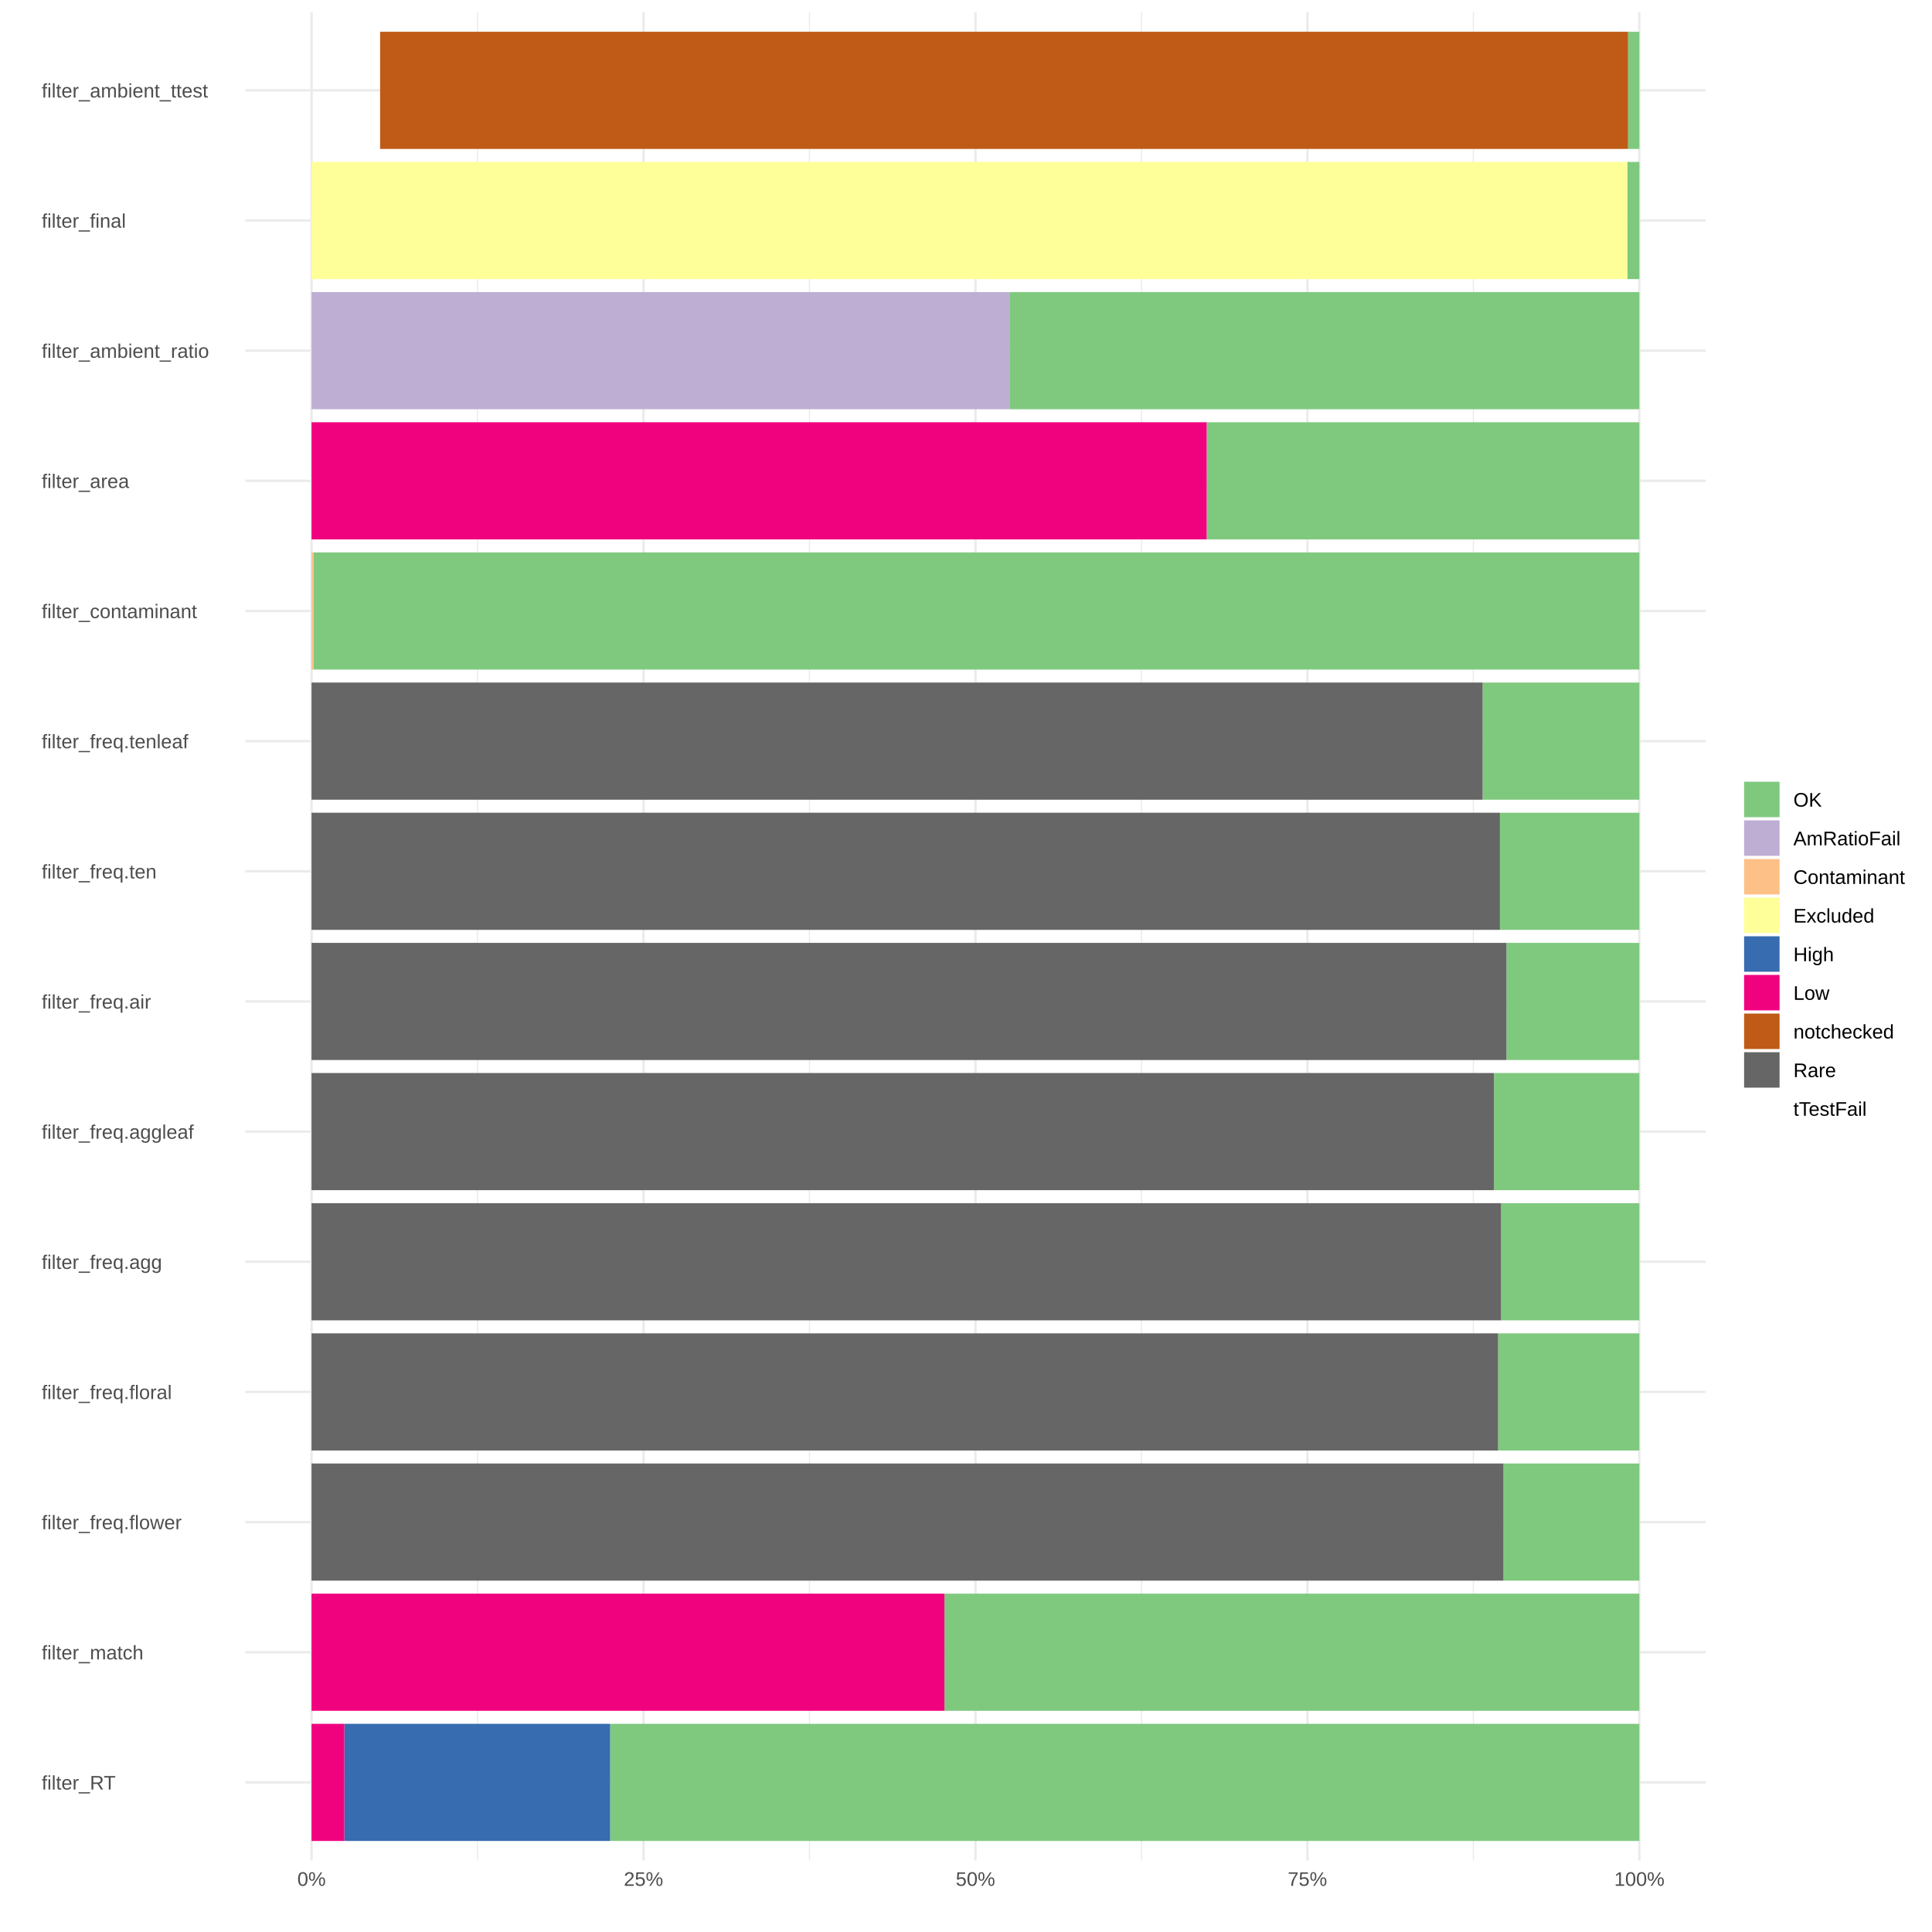
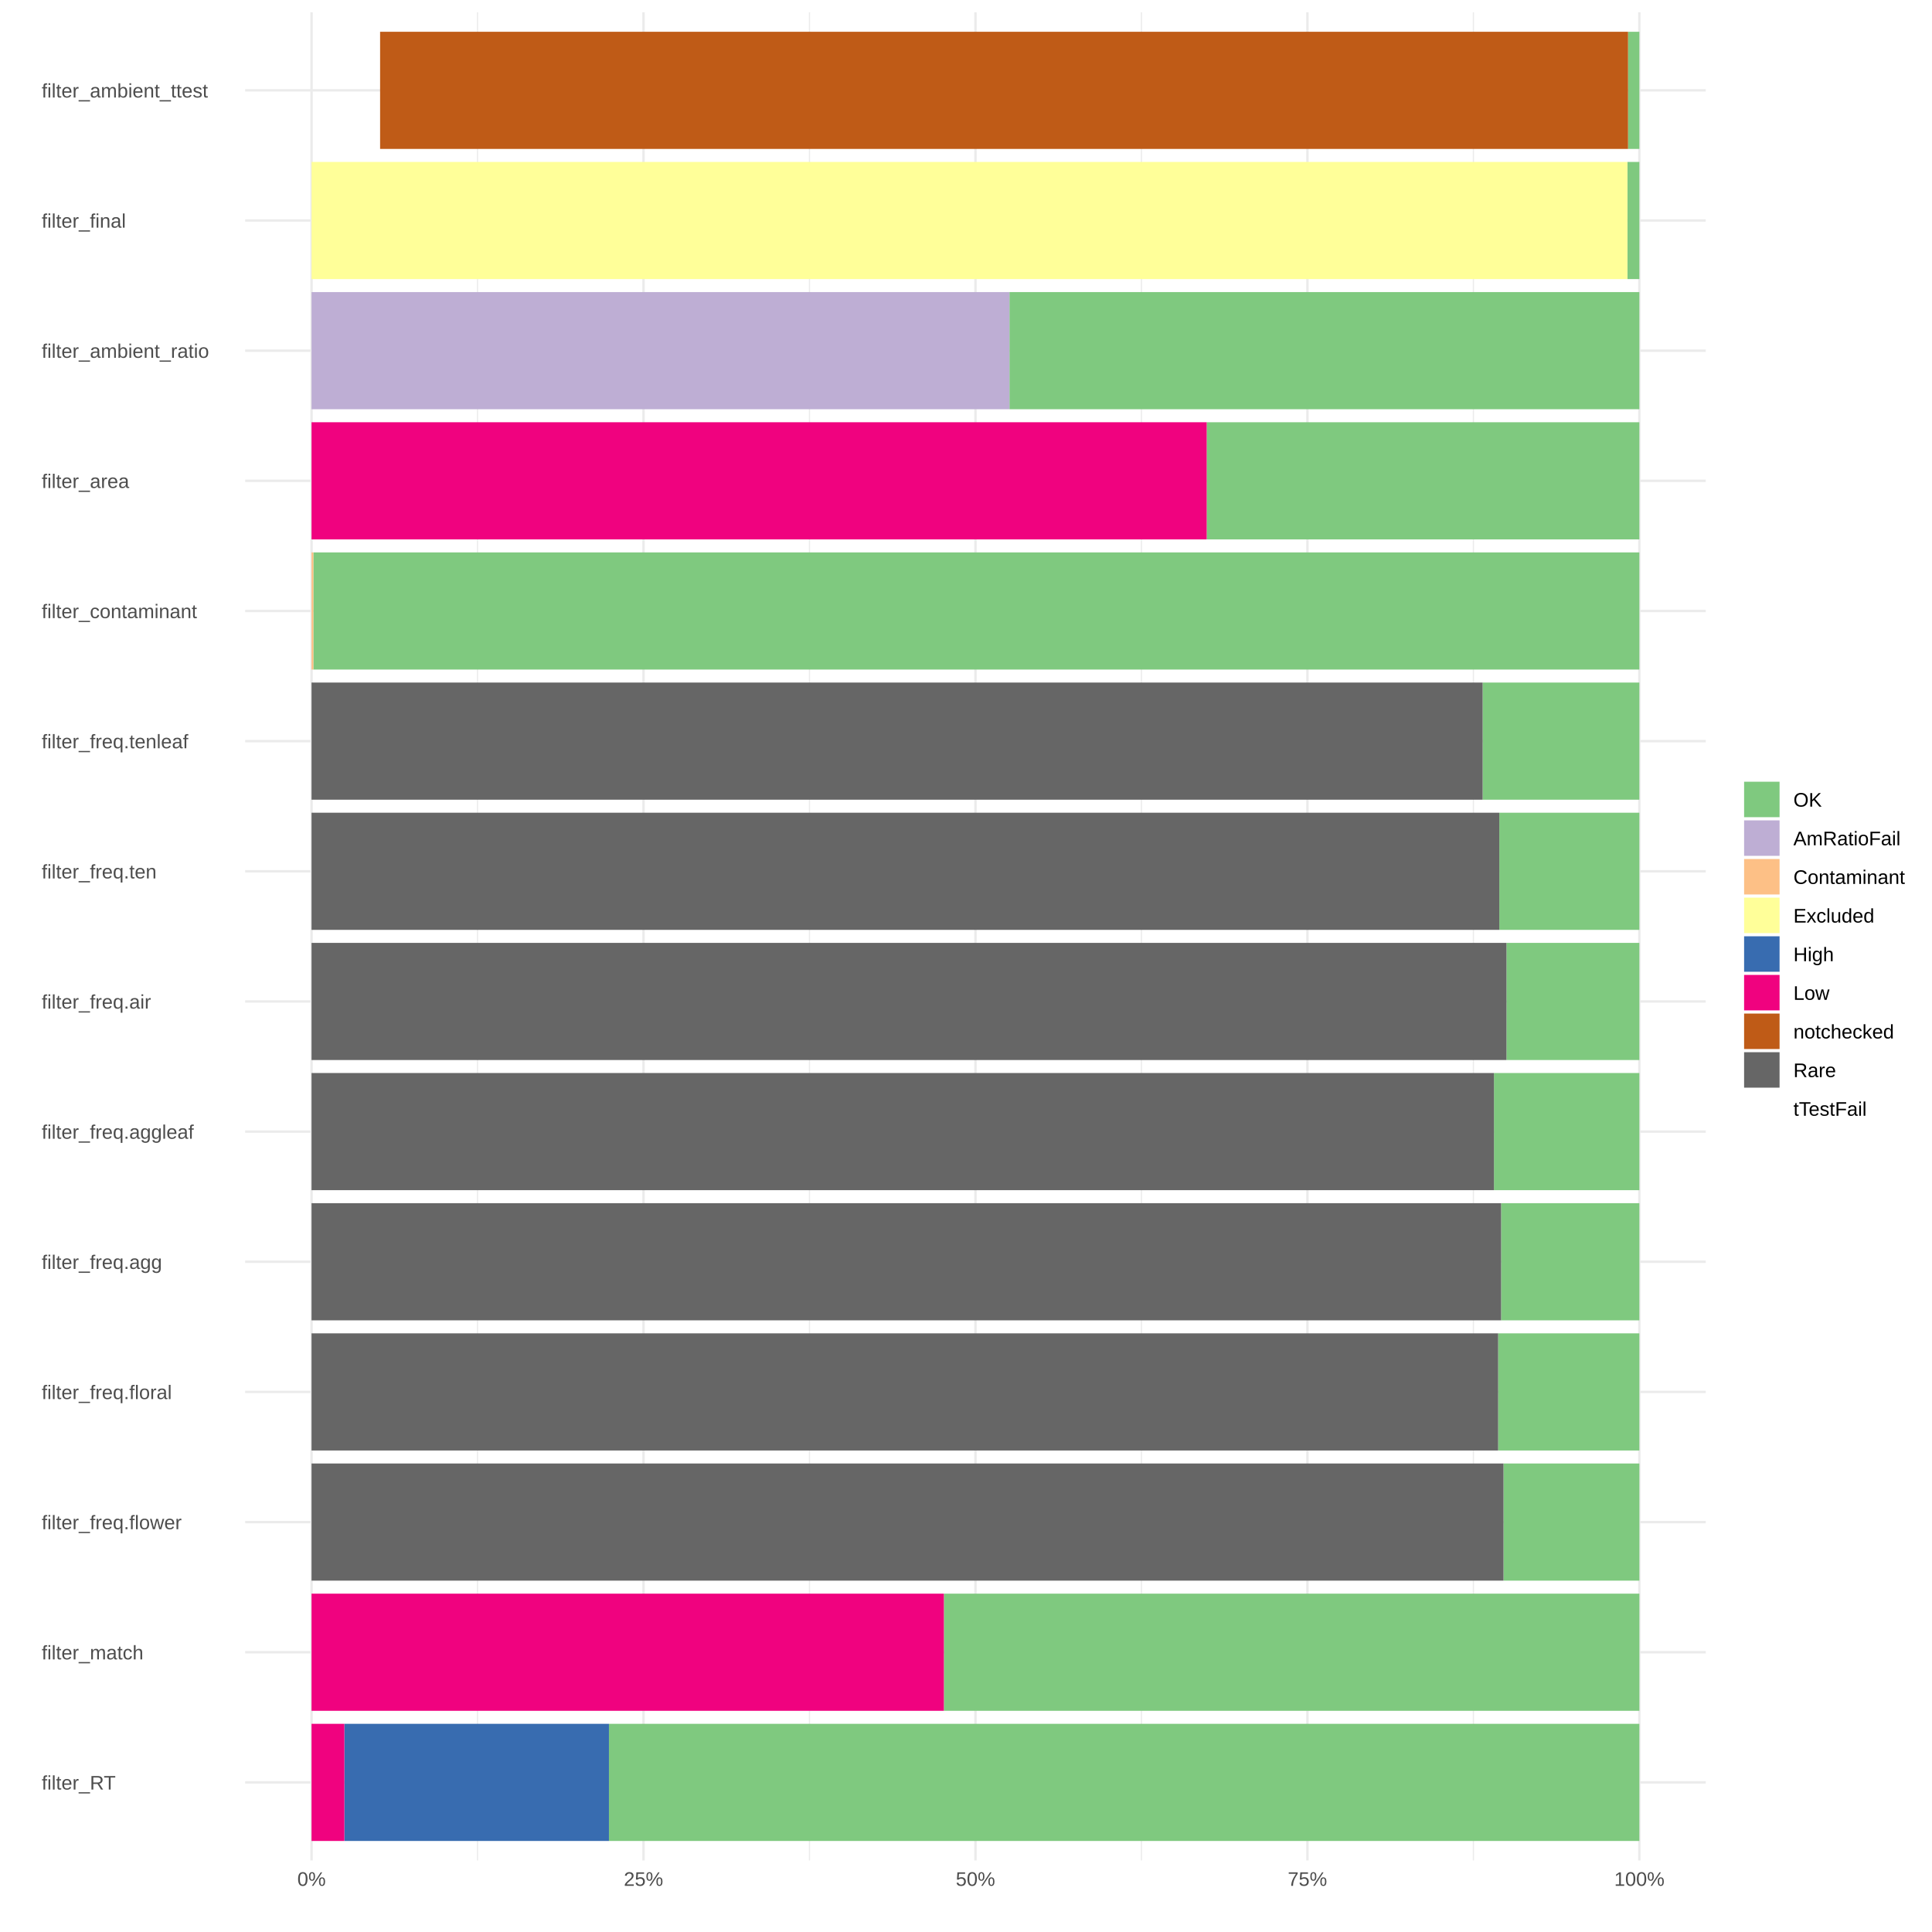
<svg xmlns="http://www.w3.org/2000/svg" class="svglite" width="864.00pt" height="864.00pt" viewBox="0 0 864.00 864.00">
  <defs>
    <style type="text/css">
    .svglite line, .svglite polyline, .svglite polygon, .svglite path, .svglite rect, .svglite circle {
      fill: none;
      stroke: #000000;
      stroke-linecap: round;
      stroke-linejoin: round;
      stroke-miterlimit: 10.00;
    }
    .svglite text {
      white-space: pre;
    }
  </style>
  </defs>
  <rect width="100%" height="100%" style="stroke: none; fill: #FFFFFF;" />
  <defs>
    <clipPath id="cpMC4wMHw4NjQuMDB8MC4wMHw4NjQuMDA=">
      <rect x="0.00" y="0.00" width="864.00" height="864.00" />
    </clipPath>
  </defs>
  <g clip-path="url(#cpMC4wMHw4NjQuMDB8MC4wMHw4NjQuMDA=)">
</g>
  <defs>
    <clipPath id="cpMTA5LjY0fDc2Mi44Mnw1LjQ4fDgzMi4wMQ==">
      <rect x="109.64" y="5.48" width="653.18" height="826.53" />
    </clipPath>
  </defs>
  <g clip-path="url(#cpMTA5LjY0fDc2Mi44Mnw1LjQ4fDgzMi4wMQ==)">
    <polyline points="213.55,832.01 213.55,5.48 " style="stroke-width: 0.53; stroke: #EBEBEB; stroke-linecap: butt;" />
    <polyline points="362.01,832.01 362.01,5.48 " style="stroke-width: 0.53; stroke: #EBEBEB; stroke-linecap: butt;" />
    <polyline points="510.46,832.01 510.46,5.48 " style="stroke-width: 0.53; stroke: #EBEBEB; stroke-linecap: butt;" />
    <polyline points="658.91,832.01 658.91,5.48 " style="stroke-width: 0.53; stroke: #EBEBEB; stroke-linecap: butt;" />
    <polyline points="109.64,797.09 762.82,797.09 " style="stroke-width: 1.07; stroke: #EBEBEB; stroke-linecap: butt;" />
    <polyline points="109.64,738.88 762.82,738.88 " style="stroke-width: 1.07; stroke: #EBEBEB; stroke-linecap: butt;" />
    <polyline points="109.64,680.68 762.82,680.68 " style="stroke-width: 1.07; stroke: #EBEBEB; stroke-linecap: butt;" />
    <polyline points="109.64,622.47 762.82,622.47 " style="stroke-width: 1.07; stroke: #EBEBEB; stroke-linecap: butt;" />
    <polyline points="109.64,564.26 762.82,564.26 " style="stroke-width: 1.07; stroke: #EBEBEB; stroke-linecap: butt;" />
    <polyline points="109.64,506.06 762.82,506.06 " style="stroke-width: 1.07; stroke: #EBEBEB; stroke-linecap: butt;" />
    <polyline points="109.64,447.85 762.82,447.85 " style="stroke-width: 1.07; stroke: #EBEBEB; stroke-linecap: butt;" />
    <polyline points="109.64,389.64 762.82,389.64 " style="stroke-width: 1.07; stroke: #EBEBEB; stroke-linecap: butt;" />
    <polyline points="109.64,331.44 762.82,331.44 " style="stroke-width: 1.07; stroke: #EBEBEB; stroke-linecap: butt;" />
    <polyline points="109.64,273.23 762.82,273.23 " style="stroke-width: 1.07; stroke: #EBEBEB; stroke-linecap: butt;" />
    <polyline points="109.64,215.02 762.82,215.02 " style="stroke-width: 1.07; stroke: #EBEBEB; stroke-linecap: butt;" />
    <polyline points="109.64,156.82 762.82,156.82 " style="stroke-width: 1.07; stroke: #EBEBEB; stroke-linecap: butt;" />
    <polyline points="109.64,98.61 762.82,98.61 " style="stroke-width: 1.07; stroke: #EBEBEB; stroke-linecap: butt;" />
    <polyline points="109.64,40.40 762.82,40.40 " style="stroke-width: 1.07; stroke: #EBEBEB; stroke-linecap: butt;" />
    <polyline points="139.33,832.01 139.33,5.48 " style="stroke-width: 1.07; stroke: #EBEBEB; stroke-linecap: butt;" />
    <polyline points="287.78,832.01 287.78,5.48 " style="stroke-width: 1.07; stroke: #EBEBEB; stroke-linecap: butt;" />
    <polyline points="436.23,832.01 436.23,5.48 " style="stroke-width: 1.07; stroke: #EBEBEB; stroke-linecap: butt;" />
    <polyline points="584.68,832.01 584.68,5.48 " style="stroke-width: 1.07; stroke: #EBEBEB; stroke-linecap: butt;" />
    <polyline points="733.13,832.01 733.13,5.48 " style="stroke-width: 1.07; stroke: #EBEBEB; stroke-linecap: butt;" />
-     <rect x="272.85" y="770.90" width="460.28" height="52.39" style="stroke-width: 1.07; stroke: none; stroke-linecap: butt; stroke-linejoin: miter; fill: #7FC97F;" />
-     <rect x="153.99" y="770.90" width="118.87" height="52.39" style="stroke-width: 1.07; stroke: none; stroke-linecap: butt; stroke-linejoin: miter; fill: #386CB0;" />
+     <rect x="272.32" y="770.90" width="460.81" height="52.39" style="stroke-width: 1.07; stroke: none; stroke-linecap: butt; stroke-linejoin: miter; fill: #7FC97F;" />
+     <rect x="153.99" y="770.90" width="118.33" height="52.39" style="stroke-width: 1.07; stroke: none; stroke-linecap: butt; stroke-linejoin: miter; fill: #386CB0;" />
    <rect x="139.33" y="770.90" width="14.66" height="52.39" style="stroke-width: 1.07; stroke: none; stroke-linecap: butt; stroke-linejoin: miter; fill: #F0027F;" />
-     <rect x="422.37" y="712.69" width="310.76" height="52.39" style="stroke-width: 1.07; stroke: none; stroke-linecap: butt; stroke-linejoin: miter; fill: #7FC97F;" />
-     <rect x="139.33" y="712.69" width="283.04" height="52.39" style="stroke-width: 1.07; stroke: none; stroke-linecap: butt; stroke-linejoin: miter; fill: #F0027F;" />
+     <rect x="422.11" y="712.69" width="311.03" height="52.39" style="stroke-width: 1.07; stroke: none; stroke-linecap: butt; stroke-linejoin: miter; fill: #7FC97F;" />
+     <rect x="139.33" y="712.69" width="282.78" height="52.39" style="stroke-width: 1.07; stroke: none; stroke-linecap: butt; stroke-linejoin: miter; fill: #F0027F;" />
    <rect x="672.37" y="654.48" width="60.77" height="52.39" style="stroke-width: 1.07; stroke: none; stroke-linecap: butt; stroke-linejoin: miter; fill: #7FC97F;" />
    <rect x="139.33" y="654.48" width="533.04" height="52.39" style="stroke-width: 1.07; stroke: none; stroke-linecap: butt; stroke-linejoin: miter; fill: #666666;" />
    <rect x="669.97" y="596.28" width="63.16" height="52.39" style="stroke-width: 1.07; stroke: none; stroke-linecap: butt; stroke-linejoin: miter; fill: #7FC97F;" />
    <rect x="139.33" y="596.28" width="530.64" height="52.39" style="stroke-width: 1.07; stroke: none; stroke-linecap: butt; stroke-linejoin: miter; fill: #666666;" />
    <rect x="671.30" y="538.07" width="61.83" height="52.39" style="stroke-width: 1.07; stroke: none; stroke-linecap: butt; stroke-linejoin: miter; fill: #7FC97F;" />
    <rect x="139.33" y="538.07" width="531.97" height="52.39" style="stroke-width: 1.07; stroke: none; stroke-linecap: butt; stroke-linejoin: miter; fill: #666666;" />
    <rect x="668.10" y="479.86" width="65.03" height="52.39" style="stroke-width: 1.07; stroke: none; stroke-linecap: butt; stroke-linejoin: miter; fill: #7FC97F;" />
    <rect x="139.33" y="479.86" width="528.77" height="52.39" style="stroke-width: 1.07; stroke: none; stroke-linecap: butt; stroke-linejoin: miter; fill: #666666;" />
    <rect x="673.70" y="421.66" width="59.43" height="52.39" style="stroke-width: 1.07; stroke: none; stroke-linecap: butt; stroke-linejoin: miter; fill: #7FC97F;" />
    <rect x="139.33" y="421.66" width="534.37" height="52.39" style="stroke-width: 1.07; stroke: none; stroke-linecap: butt; stroke-linejoin: miter; fill: #666666;" />
-     <rect x="670.77" y="363.45" width="62.37" height="52.39" style="stroke-width: 1.07; stroke: none; stroke-linecap: butt; stroke-linejoin: miter; fill: #7FC97F;" />
-     <rect x="139.33" y="363.45" width="531.44" height="52.39" style="stroke-width: 1.07; stroke: none; stroke-linecap: butt; stroke-linejoin: miter; fill: #666666;" />
+     <rect x="670.50" y="363.45" width="62.63" height="52.39" style="stroke-width: 1.07; stroke: none; stroke-linecap: butt; stroke-linejoin: miter; fill: #7FC97F;" />
+     <rect x="139.33" y="363.45" width="531.17" height="52.39" style="stroke-width: 1.07; stroke: none; stroke-linecap: butt; stroke-linejoin: miter; fill: #666666;" />
    <rect x="663.04" y="305.24" width="70.09" height="52.39" style="stroke-width: 1.07; stroke: none; stroke-linecap: butt; stroke-linejoin: miter; fill: #7FC97F;" />
    <rect x="139.33" y="305.24" width="523.71" height="52.39" style="stroke-width: 1.07; stroke: none; stroke-linecap: butt; stroke-linejoin: miter; fill: #666666;" />
    <rect x="140.13" y="247.04" width="593.00" height="52.39" style="stroke-width: 1.07; stroke: none; stroke-linecap: butt; stroke-linejoin: miter; fill: #7FC97F;" />
    <rect x="139.33" y="247.04" width="0.80" height="52.39" style="stroke-width: 1.07; stroke: none; stroke-linecap: butt; stroke-linejoin: miter; fill: #FDC086;" />
    <rect x="539.64" y="188.83" width="193.49" height="52.39" style="stroke-width: 1.07; stroke: none; stroke-linecap: butt; stroke-linejoin: miter; fill: #7FC97F;" />
    <rect x="139.33" y="188.83" width="400.31" height="52.39" style="stroke-width: 1.07; stroke: none; stroke-linecap: butt; stroke-linejoin: miter; fill: #F0027F;" />
    <rect x="451.42" y="130.62" width="281.71" height="52.39" style="stroke-width: 1.07; stroke: none; stroke-linecap: butt; stroke-linejoin: miter; fill: #7FC97F;" />
    <rect x="139.33" y="130.62" width="312.09" height="52.39" style="stroke-width: 1.07; stroke: none; stroke-linecap: butt; stroke-linejoin: miter; fill: #BEAED4;" />
    <rect x="727.80" y="72.42" width="5.33" height="52.39" style="stroke-width: 1.07; stroke: none; stroke-linecap: butt; stroke-linejoin: miter; fill: #7FC97F;" />
    <rect x="139.33" y="72.42" width="588.47" height="52.39" style="stroke-width: 1.07; stroke: none; stroke-linecap: butt; stroke-linejoin: miter; fill: #FFFF99;" />
    <rect x="728.07" y="14.21" width="5.06" height="52.39" style="stroke-width: 1.07; stroke: none; stroke-linecap: butt; stroke-linejoin: miter; fill: #7FC97F;" />
    <rect x="169.98" y="14.21" width="558.09" height="52.39" style="stroke-width: 1.07; stroke: none; stroke-linecap: butt; stroke-linejoin: miter; fill: #BF5B17;" />
    <rect x="139.33" y="14.21" width="30.65" height="52.39" style="stroke-width: 1.07; stroke: none; stroke-linecap: butt; stroke-linejoin: miter;" />
  </g>
  <g clip-path="url(#cpMC4wMHw4NjQuMDB8MC4wMHw4NjQuMDA=)">
    <text x="18.66" y="800.30" style="font-size: 8.80px;fill: #4D4D4D; font-family: &quot;Arial&quot;;">filter_RT</text>
    <text x="18.66" y="742.09" style="font-size: 8.80px;fill: #4D4D4D; font-family: &quot;Arial&quot;;">filter_match</text>
    <text x="18.66" y="683.88" style="font-size: 8.80px;fill: #4D4D4D; font-family: &quot;Arial&quot;;">filter_freq.flower</text>
    <text x="18.66" y="625.68" style="font-size: 8.80px;fill: #4D4D4D; font-family: &quot;Arial&quot;;">filter_freq.floral</text>
    <text x="18.66" y="567.47" style="font-size: 8.80px;fill: #4D4D4D; font-family: &quot;Arial&quot;;">filter_freq.agg</text>
    <text x="18.66" y="509.26" style="font-size: 8.80px;fill: #4D4D4D; font-family: &quot;Arial&quot;;">filter_freq.aggleaf</text>
    <text x="18.66" y="451.06" style="font-size: 8.80px;fill: #4D4D4D; font-family: &quot;Arial&quot;;">filter_freq.air</text>
    <text x="18.66" y="392.85" style="font-size: 8.80px;fill: #4D4D4D; font-family: &quot;Arial&quot;;">filter_freq.ten</text>
    <text x="18.66" y="334.64" style="font-size: 8.80px;fill: #4D4D4D; font-family: &quot;Arial&quot;;">filter_freq.tenleaf</text>
    <text x="18.66" y="276.44" style="font-size: 8.80px;fill: #4D4D4D; font-family: &quot;Arial&quot;;">filter_contaminant</text>
    <text x="18.66" y="218.23" style="font-size: 8.80px;fill: #4D4D4D; font-family: &quot;Arial&quot;;">filter_area</text>
    <text x="18.66" y="160.02" style="font-size: 8.80px;fill: #4D4D4D; font-family: &quot;Arial&quot;;">filter_ambient_ratio</text>
    <text x="18.66" y="101.82" style="font-size: 8.80px;fill: #4D4D4D; font-family: &quot;Arial&quot;;">filter_final</text>
    <text x="18.66" y="43.61" style="font-size: 8.80px;fill: #4D4D4D; font-family: &quot;Arial&quot;;">filter_ambient_ttest</text>
    <text x="139.33" y="843.36" text-anchor="middle" style="font-size: 8.80px;fill: #4D4D4D; font-family: &quot;Arial&quot;;">0%</text>
    <text x="287.78" y="843.36" text-anchor="middle" style="font-size: 8.80px;fill: #4D4D4D; font-family: &quot;Arial&quot;;">25%</text>
    <text x="436.23" y="843.36" text-anchor="middle" style="font-size: 8.80px;fill: #4D4D4D; font-family: &quot;Arial&quot;;">50%</text>
    <text x="584.68" y="843.36" text-anchor="middle" style="font-size: 8.80px;fill: #4D4D4D; font-family: &quot;Arial&quot;;">75%</text>
    <text x="733.13" y="843.36" text-anchor="middle" style="font-size: 8.80px;fill: #4D4D4D; font-family: &quot;Arial&quot;;">100%</text>
    <rect x="779.97" y="349.59" width="15.86" height="15.86" style="stroke-width: 1.07; stroke: none; stroke-linecap: butt; stroke-linejoin: miter; fill: #7FC97F;" />
    <rect x="779.97" y="366.87" width="15.86" height="15.86" style="stroke-width: 1.07; stroke: none; stroke-linecap: butt; stroke-linejoin: miter; fill: #BEAED4;" />
    <rect x="779.97" y="384.15" width="15.86" height="15.86" style="stroke-width: 1.07; stroke: none; stroke-linecap: butt; stroke-linejoin: miter; fill: #FDC086;" />
    <rect x="779.97" y="401.43" width="15.86" height="15.86" style="stroke-width: 1.07; stroke: none; stroke-linecap: butt; stroke-linejoin: miter; fill: #FFFF99;" />
    <rect x="779.97" y="418.71" width="15.86" height="15.86" style="stroke-width: 1.07; stroke: none; stroke-linecap: butt; stroke-linejoin: miter; fill: #386CB0;" />
    <rect x="779.97" y="435.99" width="15.86" height="15.86" style="stroke-width: 1.07; stroke: none; stroke-linecap: butt; stroke-linejoin: miter; fill: #F0027F;" />
    <rect x="779.97" y="453.27" width="15.86" height="15.86" style="stroke-width: 1.07; stroke: none; stroke-linecap: butt; stroke-linejoin: miter; fill: #BF5B17;" />
    <rect x="779.97" y="470.55" width="15.86" height="15.86" style="stroke-width: 1.07; stroke: none; stroke-linecap: butt; stroke-linejoin: miter; fill: #666666;" />
    <rect x="779.97" y="487.83" width="15.86" height="15.86" style="stroke-width: 1.07; stroke: none; stroke-linecap: butt; stroke-linejoin: miter;" />
    <text x="802.02" y="360.73" style="font-size: 8.80px; font-family: &quot;Arial&quot;;">OK</text>
    <text x="802.02" y="378.01" style="font-size: 8.80px; font-family: &quot;Arial&quot;;">AmRatioFail</text>
    <text x="802.02" y="395.29" style="font-size: 8.80px; font-family: &quot;Arial&quot;;">Contaminant</text>
    <text x="802.02" y="412.57" style="font-size: 8.80px; font-family: &quot;Arial&quot;;">Excluded</text>
    <text x="802.02" y="429.85" style="font-size: 8.80px; font-family: &quot;Arial&quot;;">High</text>
    <text x="802.02" y="447.13" style="font-size: 8.80px; font-family: &quot;Arial&quot;;">Low</text>
    <text x="802.02" y="464.41" style="font-size: 8.80px; font-family: &quot;Arial&quot;;">notchecked</text>
    <text x="802.02" y="481.69" style="font-size: 8.80px; font-family: &quot;Arial&quot;;">Rare</text>
    <text x="802.02" y="498.97" style="font-size: 8.80px; font-family: &quot;Arial&quot;;">tTestFail</text>
  </g>
</svg>
